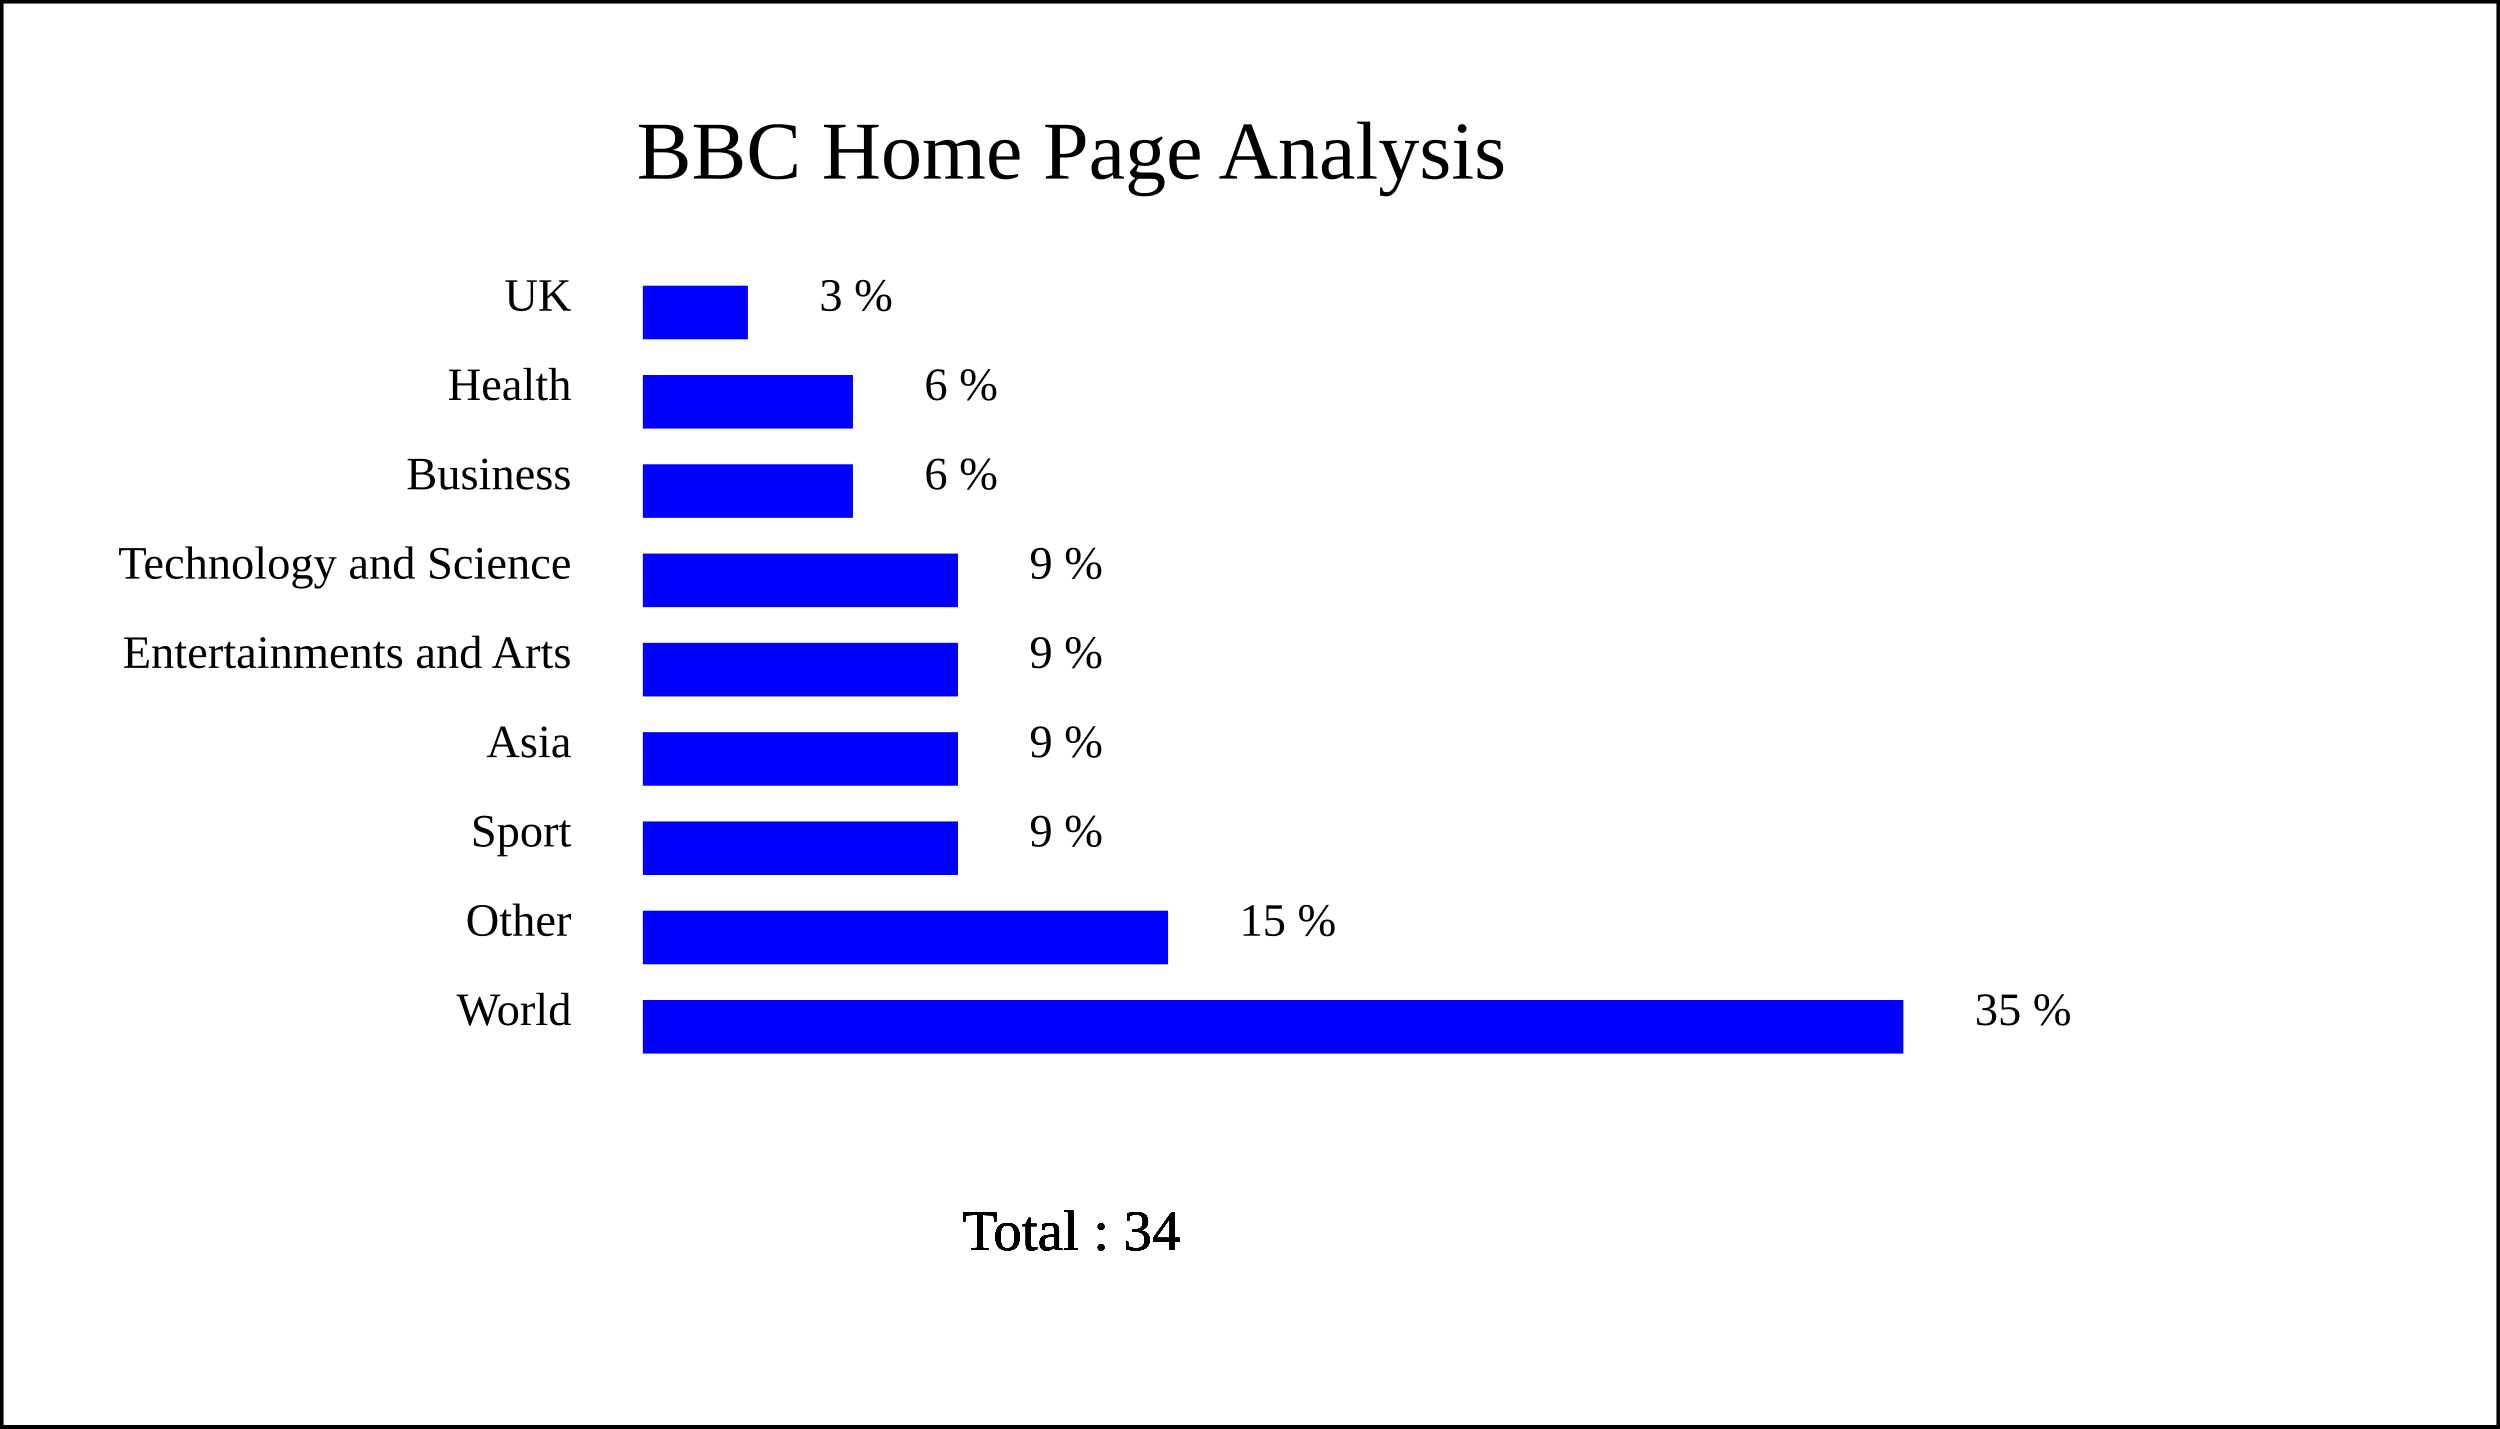
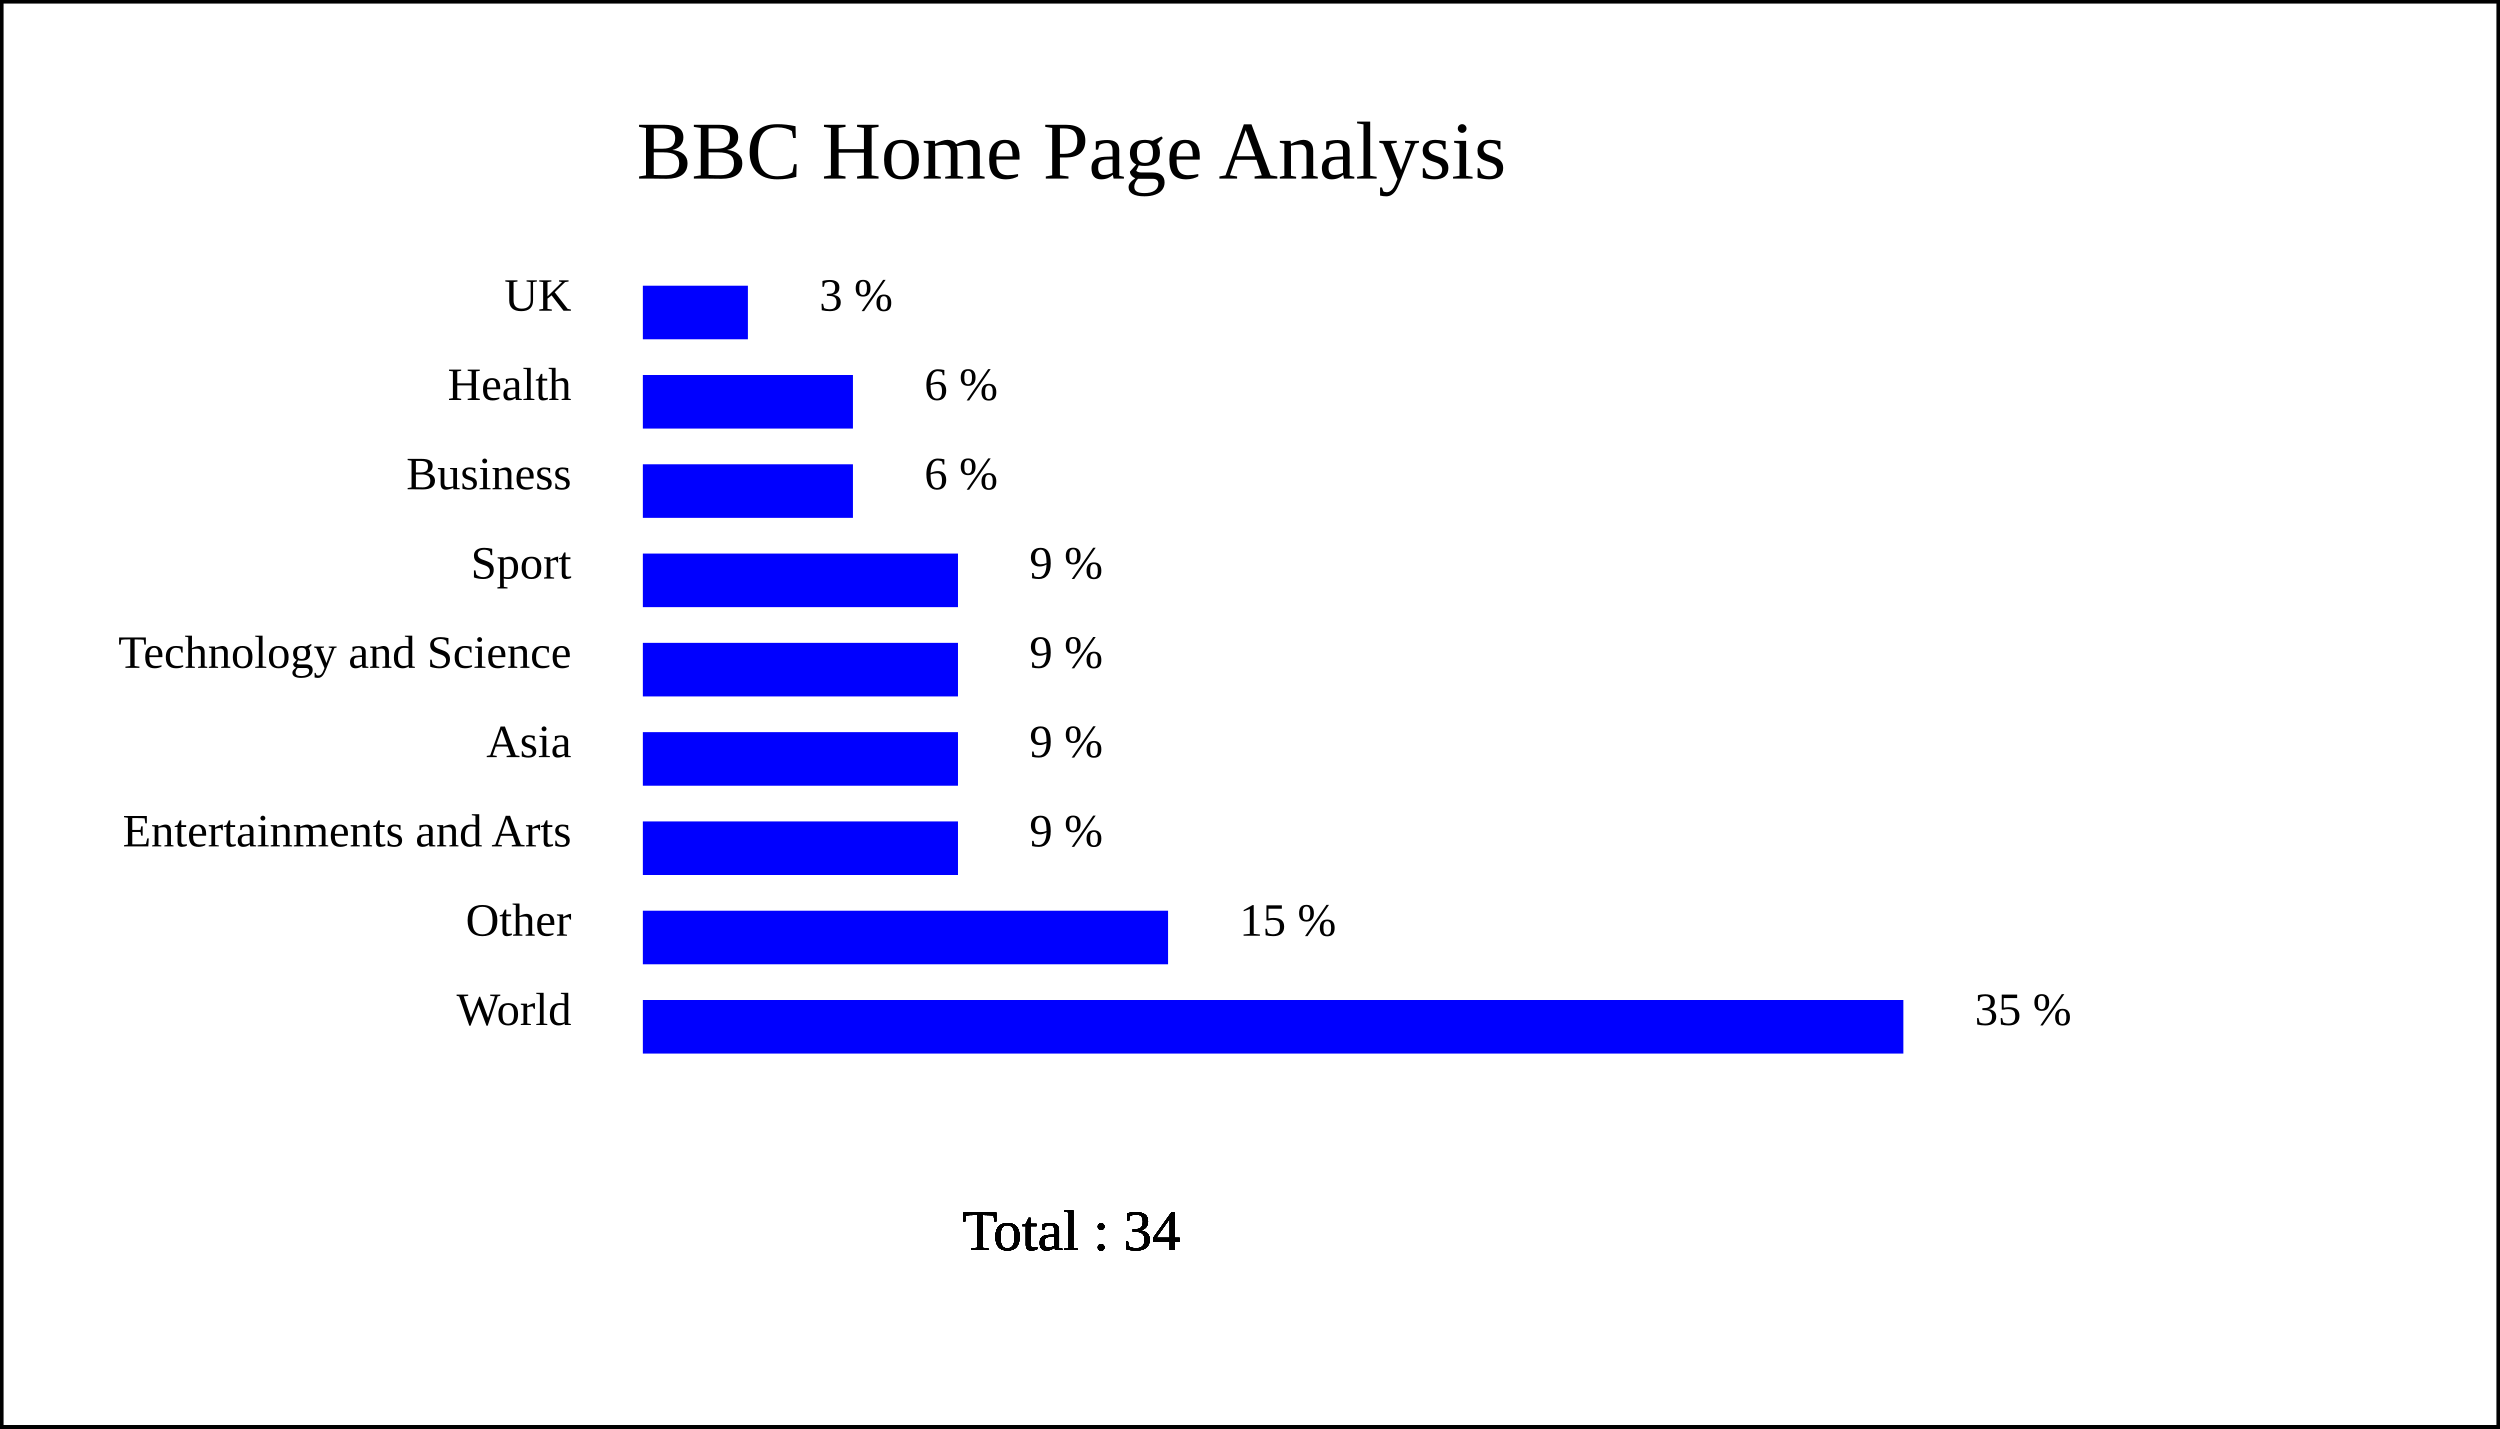
<svg xmlns="http://www.w3.org/2000/svg" width="700" height="400">
  <rect x="0" y="0" width="700" height="400" fill="white" stroke="black" stroke-width="2" />
  <text x="300" y="50" text-anchor="middle" font-size="23"> BBC Home Page Analysis </text>
  <rect x="180" y="80" width="29.412" height="15" fill="blue" />
  <text x="160" y="87" text-anchor="end" font-size="13"> UK </text>
  <text x="229.412" y="87" font-size="13"> 3 %</text>
  <text x="300" text-anchor="middle" y="350" font-size="16"> Total : 34</text>
  <rect x="180" y="105" width="58.824" height="15" fill="blue" />
  <text x="160" y="112" text-anchor="end" font-size="13"> Health </text>
  <text x="258.824" y="112" font-size="13"> 6 %</text>
  <text x="300" text-anchor="middle" y="350" font-size="16"> Total : 34</text>
  <rect x="180" y="130" width="58.824" height="15" fill="blue" />
  <text x="160" y="137" text-anchor="end" font-size="13"> Business </text>
  <text x="258.824" y="137" font-size="13"> 6 %</text>
  <text x="300" text-anchor="middle" y="350" font-size="16"> Total : 34</text>
  <rect x="180" y="155" width="88.235" height="15" fill="blue" />
-   <text x="160" y="162" text-anchor="end" font-size="13"> Technology and Science </text>
+   <text x="160" y="162" text-anchor="end" font-size="13"> Sport </text>
  <text x="288.235" y="162" font-size="13"> 9 %</text>
  <text x="300" text-anchor="middle" y="350" font-size="16"> Total : 34</text>
  <rect x="180" y="180" width="88.235" height="15" fill="blue" />
-   <text x="160" y="187" text-anchor="end" font-size="13"> Entertainments and Arts </text>
+   <text x="160" y="187" text-anchor="end" font-size="13"> Technology and Science </text>
  <text x="288.235" y="187" font-size="13"> 9 %</text>
  <text x="300" text-anchor="middle" y="350" font-size="16"> Total : 34</text>
  <rect x="180" y="205" width="88.235" height="15" fill="blue" />
  <text x="160" y="212" text-anchor="end" font-size="13"> Asia </text>
  <text x="288.235" y="212" font-size="13"> 9 %</text>
  <text x="300" text-anchor="middle" y="350" font-size="16"> Total : 34</text>
  <rect x="180" y="230" width="88.235" height="15" fill="blue" />
-   <text x="160" y="237" text-anchor="end" font-size="13"> Sport </text>
+   <text x="160" y="237" text-anchor="end" font-size="13"> Entertainments and Arts </text>
  <text x="288.235" y="237" font-size="13"> 9 %</text>
  <text x="300" text-anchor="middle" y="350" font-size="16"> Total : 34</text>
  <rect x="180" y="255" width="147.059" height="15" fill="blue" />
  <text x="160" y="262" text-anchor="end" font-size="13"> Other </text>
  <text x="347.059" y="262" font-size="13"> 15 %</text>
  <text x="300" text-anchor="middle" y="350" font-size="16"> Total : 34</text>
  <rect x="180" y="280" width="352.941" height="15" fill="blue" />
  <text x="160" y="287" text-anchor="end" font-size="13"> World </text>
  <text x="552.941" y="287" font-size="13"> 35 %</text>
  <text x="300" text-anchor="middle" y="350" font-size="16"> Total : 34</text>
</svg>
